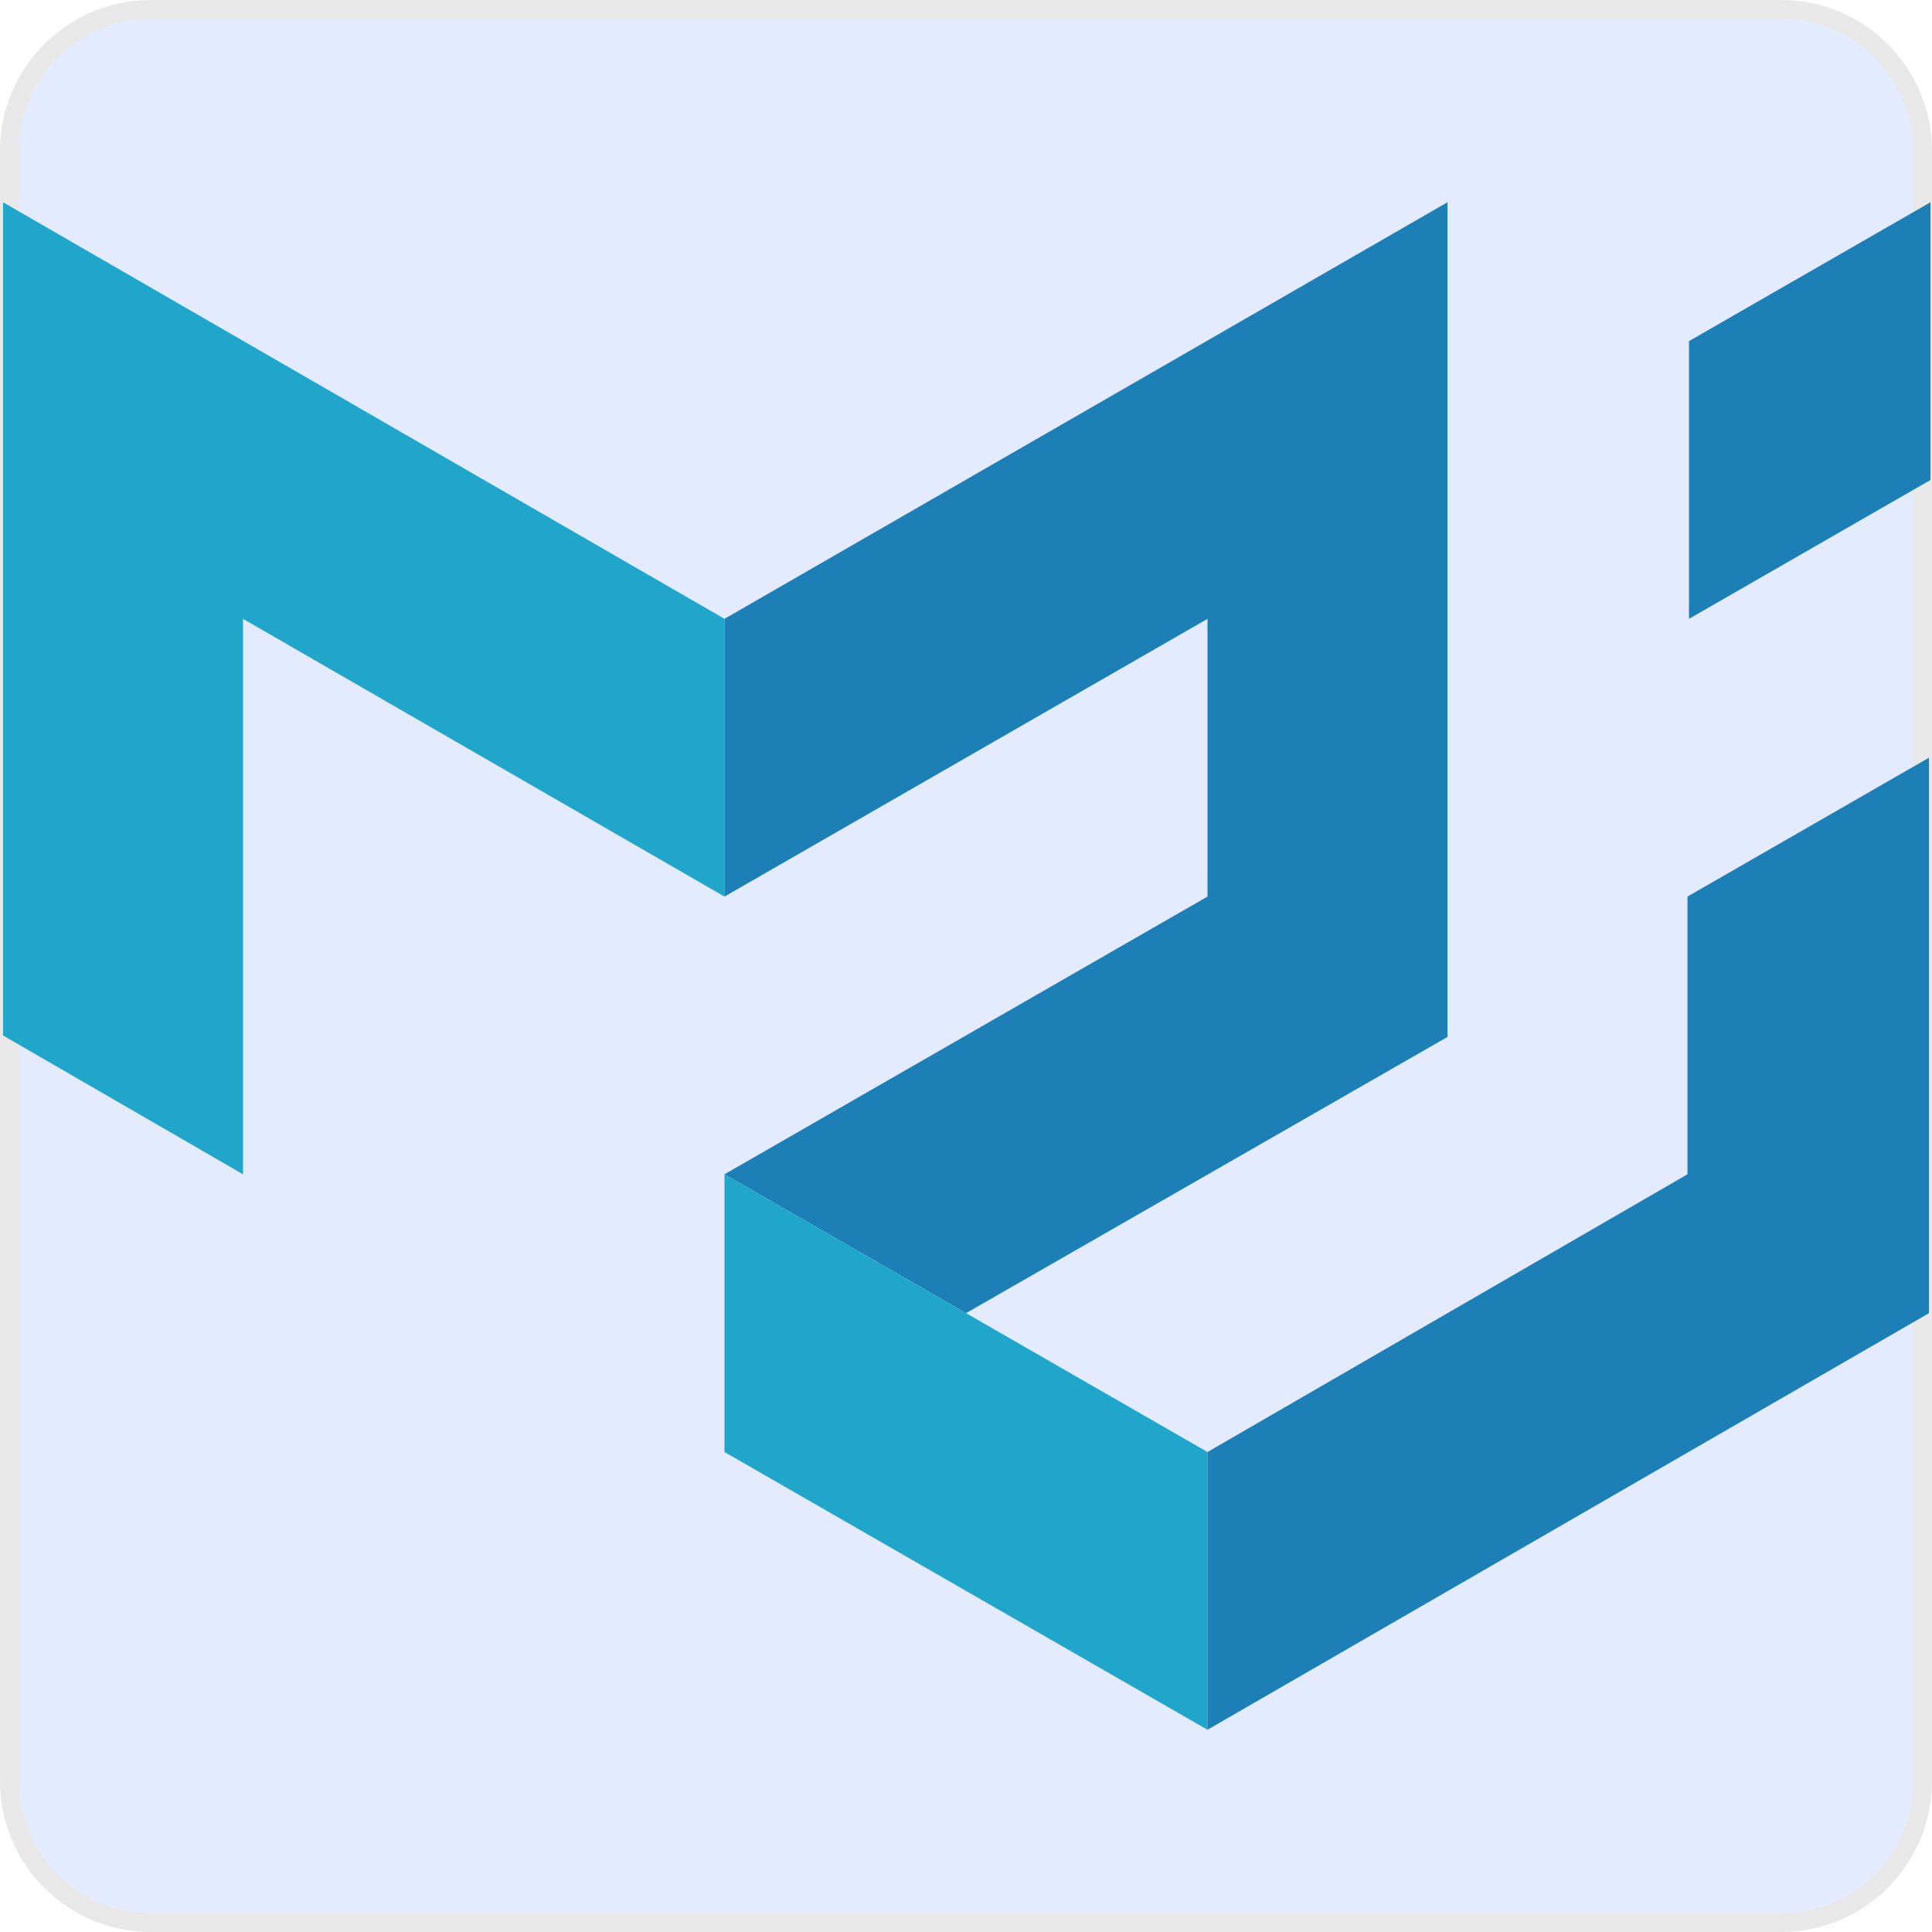
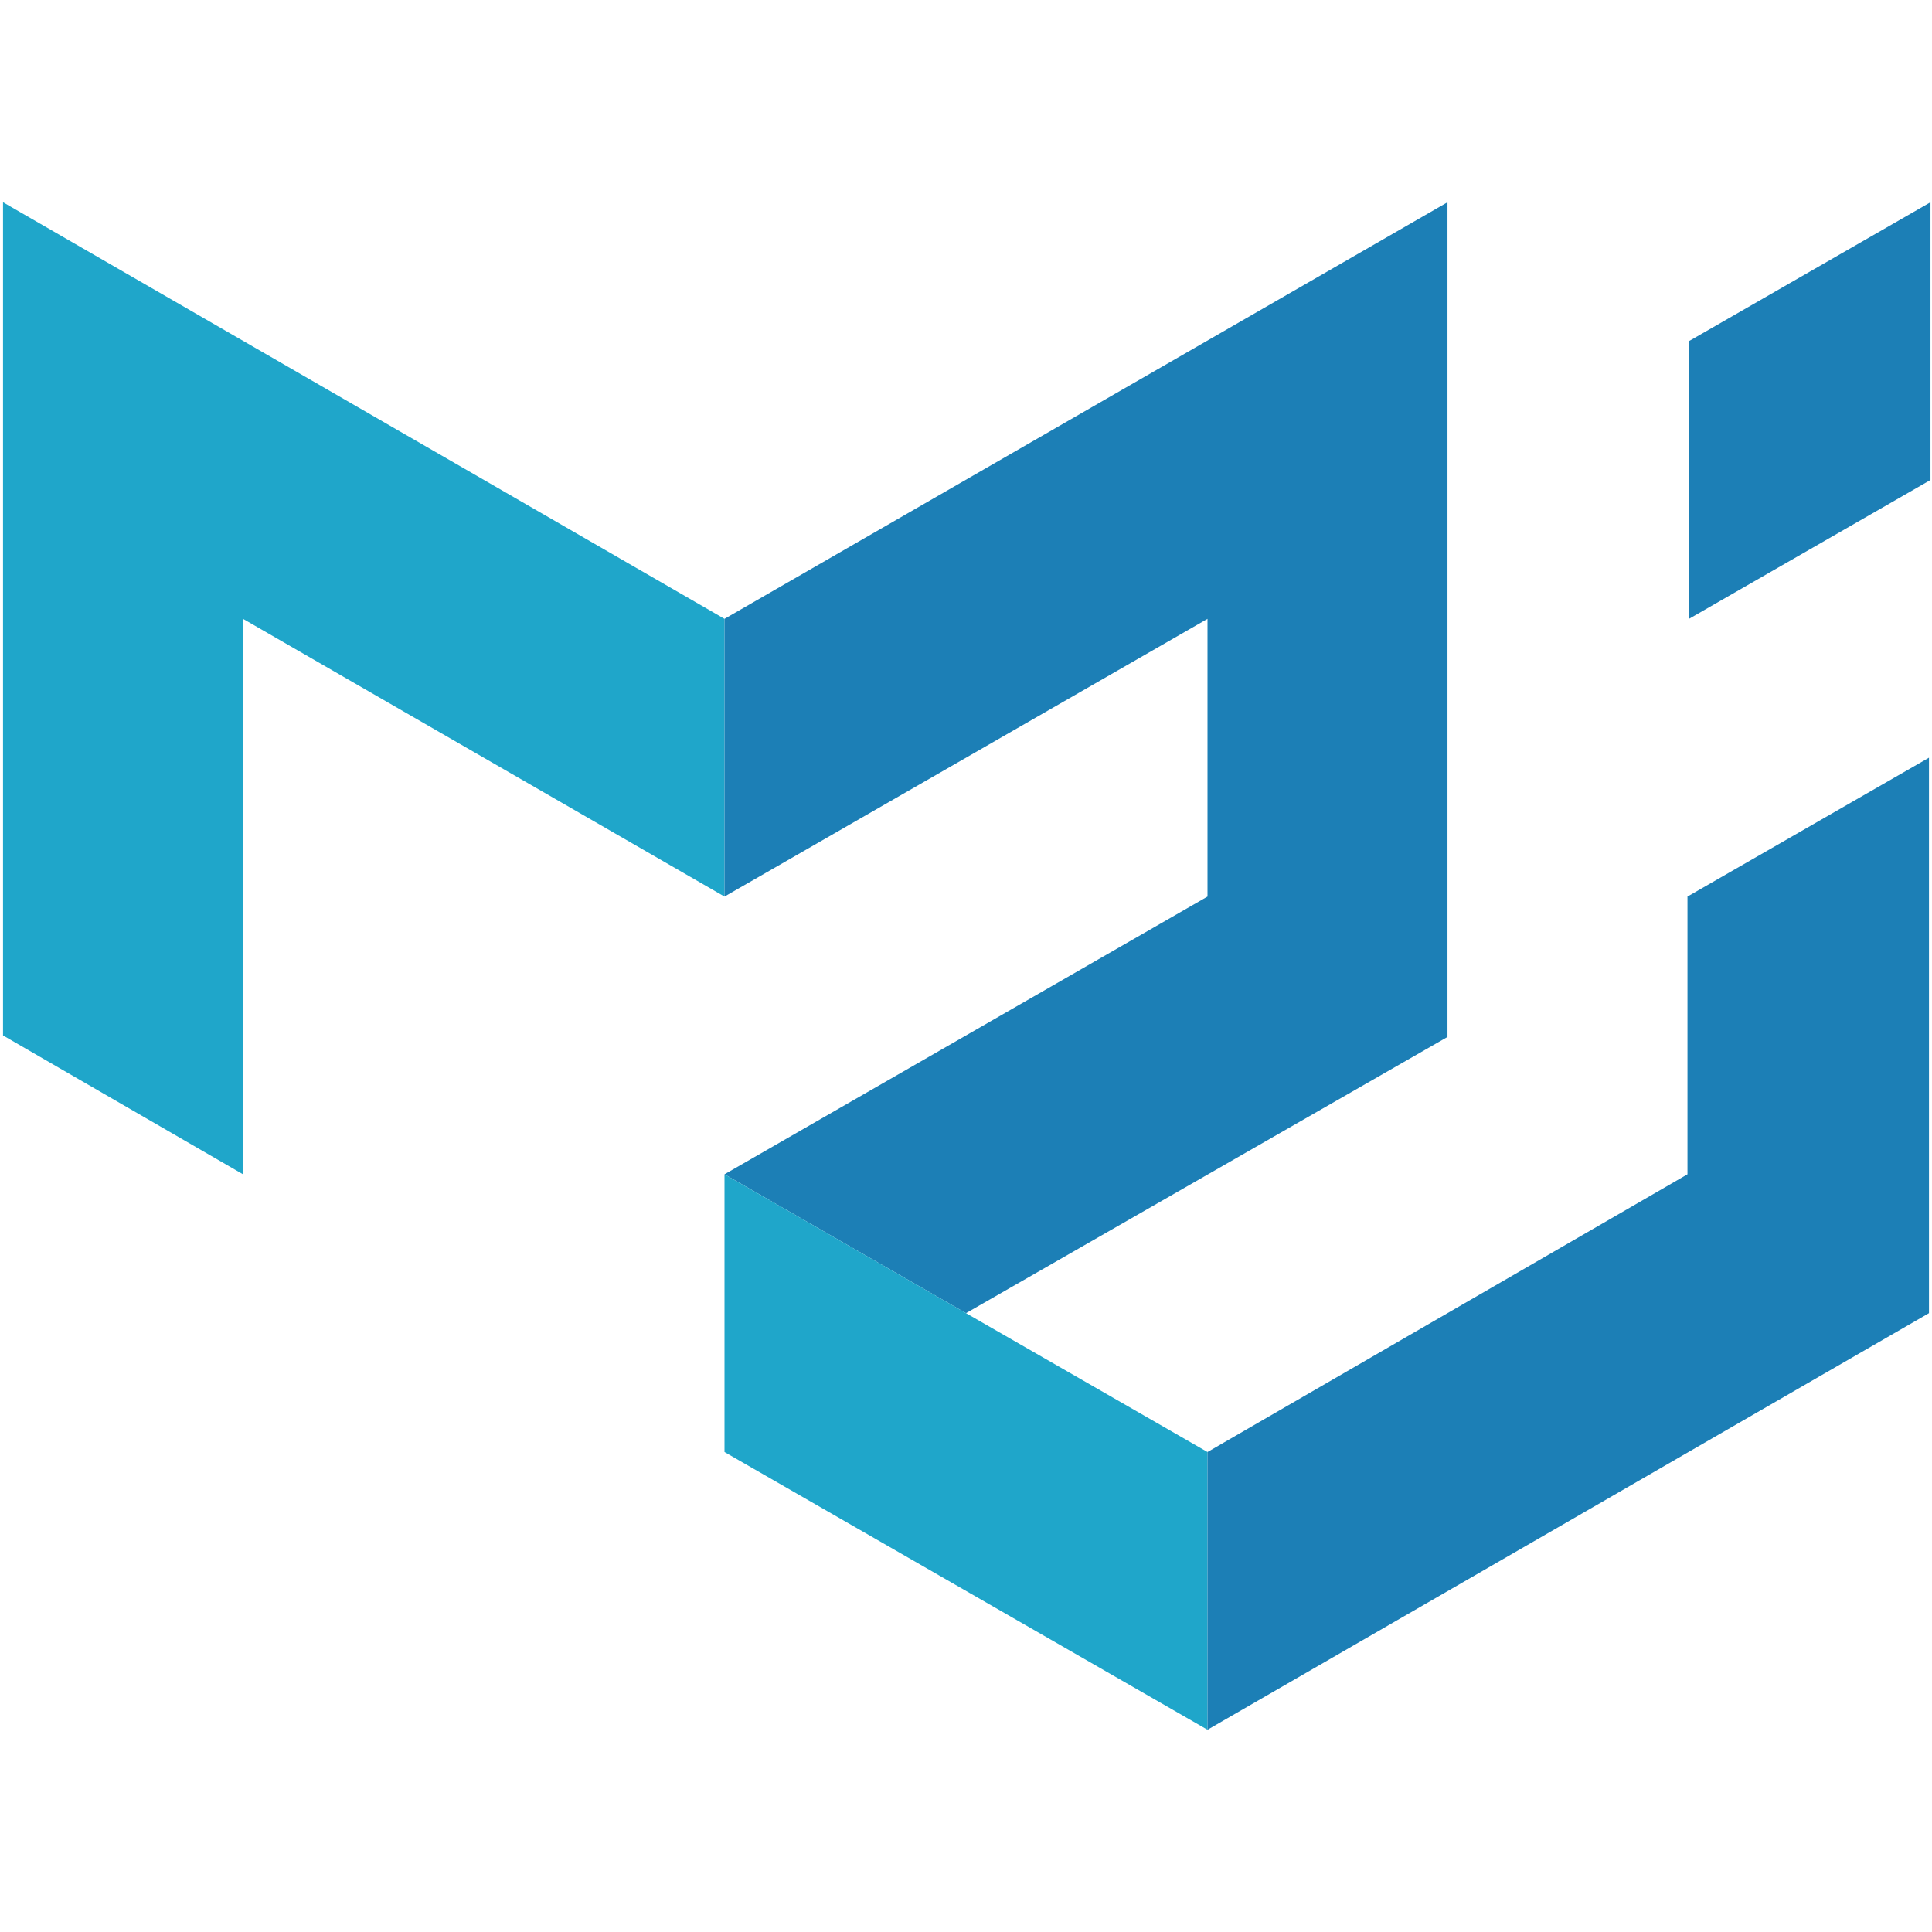
- <svg xmlns="http://www.w3.org/2000/svg" xmlns:xlink="http://www.w3.org/1999/xlink" width="512" height="512" viewBox="0 0 512 512" fill="none" class="h-full w-full" id="iconWithBackground">
-   <rect id="r4" width="502" height="502" x="5" y="5" rx="35" fill="#e5ebff" stroke="#000000" stroke-width="10" stroke-opacity="9%" paint-order="stroke" />
-   <defs>
-     <linearGradient id="linearGradient" gradientUnits="userSpaceOnUse" gradientTransform="rotate(0)" style="transform-origin: center center;">
-       <stop stop-color="#8e2de2" />
-       <stop offset="1" stop-color="#4a00e0" />
-     </linearGradient>
-     <radialGradient id="glare" cx="0" cy="0" r="1" gradientUnits="userSpaceOnUse" gradientTransform="translate(256) rotate(90) scale(512)">
-       <stop stop-color="white" />
-       <stop offset="1" stop-color="white" stop-opacity="0" />
-     </radialGradient>
-     <clipPath id="clip">
-       <use xlink:href="#r4" />
-     </clipPath>
-   </defs>
-   <svg aria-hidden="true" role="img" x="0" y="0" class="iconify iconify--devicon" width="512" height="512" viewBox="0 0 128 128" style="color: rgb(168, 85, 247);">
-     <path fill="#1FA6CA" d="M.2 68.6V13.4L48 41v18.4L16.1 41v36.8L.2 68.6z" />
-     <path fill="#1C7FB6" d="m48 41l47.9-27.6v55.3L64 87l-16-9.2l32-18.4V41L48 59.4V41z" />
-     <path fill="#1FA6CA" d="M48 77.8v18.4l32 18.4V96.2L48 77.8z" />
-     <path fill="#1C7FB6" d="M80 114.6L127.8 87V50.2l-16 9.2v18.4L80 96.2v18.4zM111.9 41V22.6l16-9.2v18.4l-16 9.2z" />
-   </svg>
+ <svg xmlns="http://www.w3.org/2000/svg" width="512" height="512" viewBox="0 0 128 128">
+   <path fill="#1FA6CA" d="M.2 68.6V13.4L48 41v18.4L16.1 41v36.8L.2 68.6z" />
+   <path fill="#1C7FB6" d="m48 41l47.9-27.6v55.3L64 87l-16-9.2l32-18.4V41L48 59.4V41z" />
+   <path fill="#1FA6CA" d="M48 77.8v18.4l32 18.4V96.2L48 77.8z" />
+   <path fill="#1C7FB6" d="M80 114.6L127.8 87V50.2l-16 9.2v18.4L80 96.2v18.4zM111.9 41V22.6l16-9.2v18.4l-16 9.2z" />
</svg>
